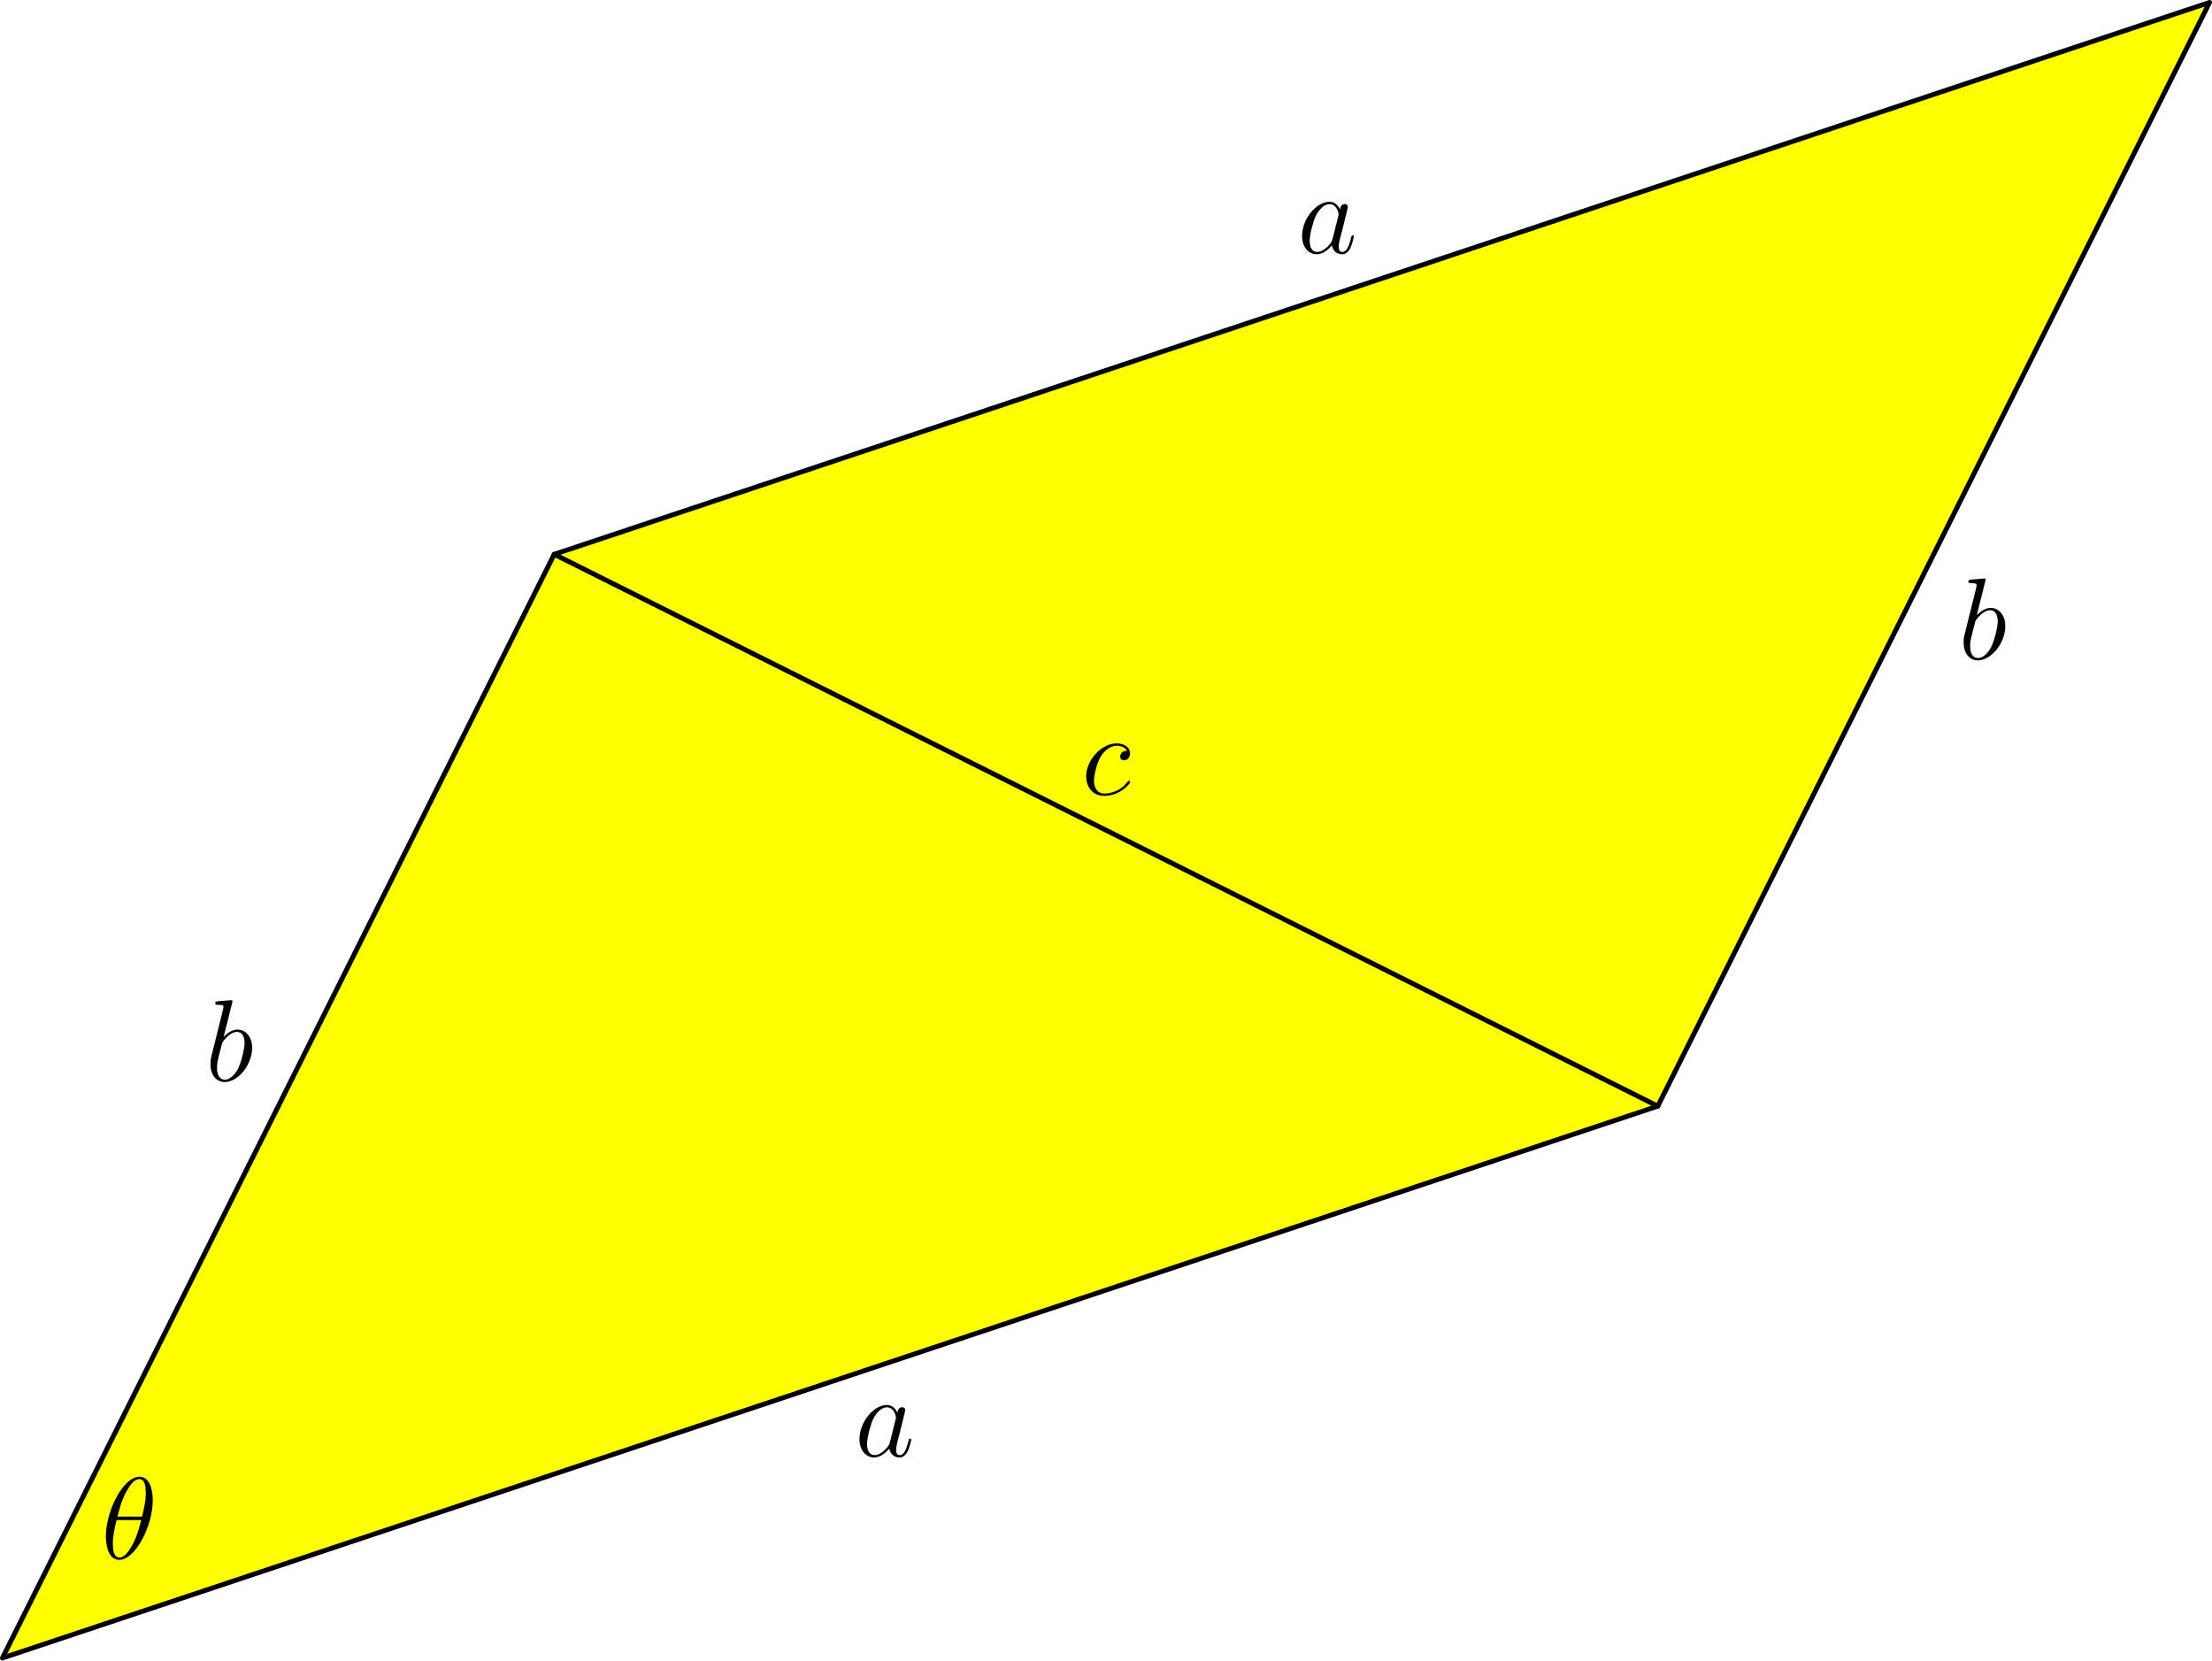
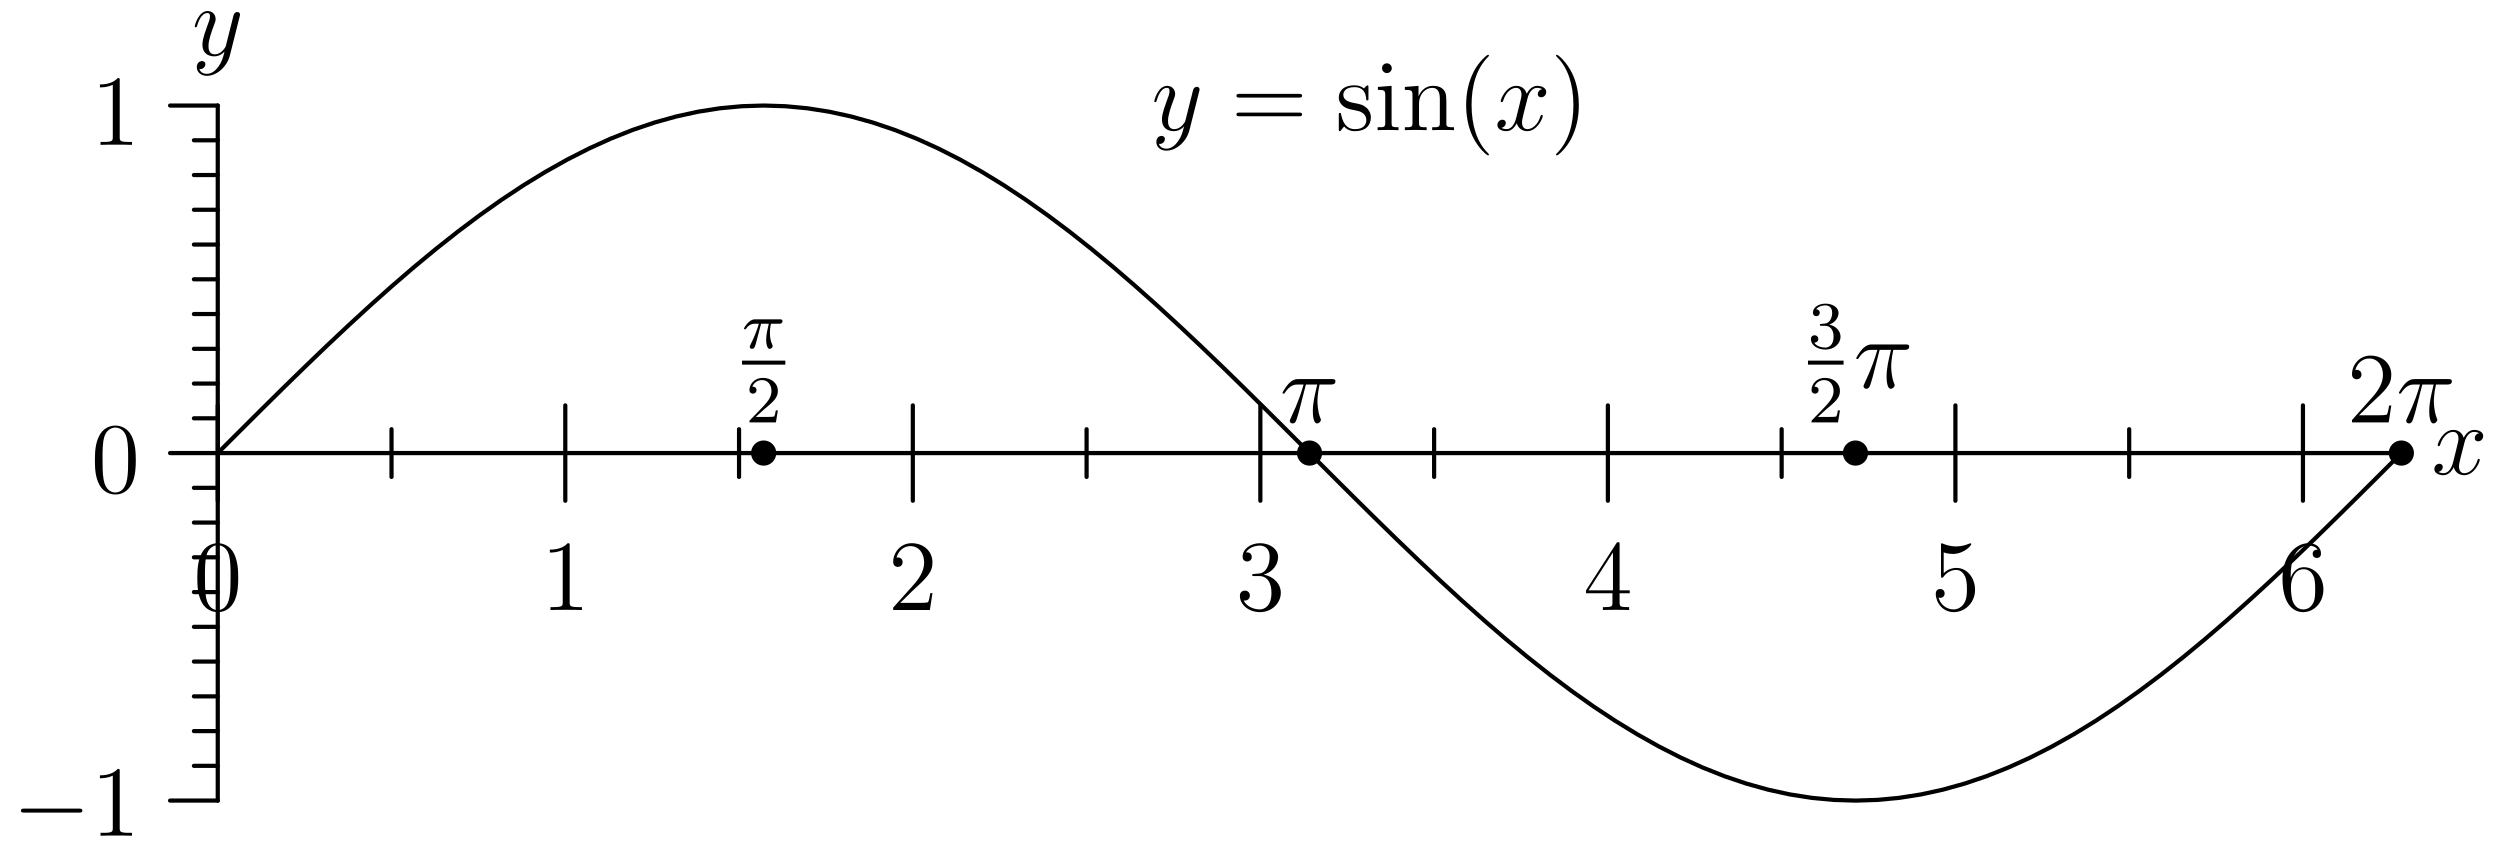
- <svg xmlns="http://www.w3.org/2000/svg" xmlns:xlink="http://www.w3.org/1999/xlink" version="1.1" width="227.272pt" height="170.579pt" viewBox="56.409 53.858 227.272 170.579">
+ <svg xmlns="http://www.w3.org/2000/svg" xmlns:xlink="http://www.w3.org/1999/xlink" version="1.1" width="297.384pt" height="101.965pt" viewBox="56.409 53.858 297.384 101.965">
  <defs>
-     <path id="g0-18" d="M5.296-6.013C5.296-7.233 4.914-8.416 3.933-8.416C2.26-8.416 .478-4.914 .478-2.283C.478-1.733 .598 .12 1.853 .12C3.479 .12 5.296-3.3 5.296-6.013ZM1.674-4.328C1.853-5.033 2.104-6.037 2.582-6.886C2.977-7.603 3.395-8.177 3.921-8.177C4.316-8.177 4.579-7.843 4.579-6.695C4.579-6.265 4.543-5.667 4.196-4.328H1.674ZM4.113-3.969C3.814-2.798 3.563-2.044 3.132-1.291C2.786-.681 2.367-.12 1.865-.12C1.494-.12 1.196-.406 1.196-1.59C1.196-2.367 1.387-3.18 1.578-3.969H4.113Z" />
-     <path id="g0-97" d="M3.599-1.423C3.539-1.219 3.539-1.196 3.371-.968C3.108-.634 2.582-.12 2.02-.12C1.53-.12 1.255-.562 1.255-1.267C1.255-1.925 1.626-3.264 1.853-3.766C2.26-4.603 2.821-5.033 3.288-5.033C4.077-5.033 4.232-4.053 4.232-3.957C4.232-3.945 4.196-3.79 4.184-3.766L3.599-1.423ZM4.364-4.483C4.232-4.794 3.909-5.272 3.288-5.272C1.937-5.272 .478-3.527 .478-1.757C.478-.574 1.172 .12 1.985 .12C2.642 .12 3.204-.395 3.539-.789C3.658-.084 4.22 .12 4.579 .12S5.224-.096 5.44-.526C5.631-.933 5.798-1.662 5.798-1.71C5.798-1.769 5.75-1.817 5.679-1.817C5.571-1.817 5.559-1.757 5.511-1.578C5.332-.873 5.105-.12 4.615-.12C4.268-.12 4.244-.43 4.244-.669C4.244-.944 4.28-1.076 4.388-1.542C4.471-1.841 4.531-2.104 4.627-2.451C5.069-4.244 5.177-4.674 5.177-4.746C5.177-4.914 5.045-5.045 4.866-5.045C4.483-5.045 4.388-4.627 4.364-4.483Z" />
-     <path id="g0-98" d="M2.762-7.998C2.774-8.046 2.798-8.118 2.798-8.177C2.798-8.297 2.678-8.297 2.654-8.297C2.642-8.297 2.212-8.261 1.997-8.237C1.793-8.225 1.614-8.201 1.399-8.189C1.112-8.165 1.028-8.153 1.028-7.938C1.028-7.819 1.148-7.819 1.267-7.819C1.877-7.819 1.877-7.711 1.877-7.592C1.877-7.508 1.781-7.161 1.733-6.946L1.447-5.798C1.327-5.32 .646-2.606 .598-2.391C.538-2.092 .538-1.889 .538-1.733C.538-.514 1.219 .12 1.997 .12C3.383 .12 4.818-1.662 4.818-3.395C4.818-4.495 4.196-5.272 3.3-5.272C2.678-5.272 2.116-4.758 1.889-4.519L2.762-7.998ZM2.008-.12C1.626-.12 1.207-.406 1.207-1.339C1.207-1.733 1.243-1.961 1.459-2.798C1.494-2.953 1.686-3.718 1.733-3.873C1.757-3.969 2.463-5.033 3.276-5.033C3.802-5.033 4.041-4.507 4.041-3.885C4.041-3.312 3.706-1.961 3.407-1.339C3.108-.693 2.558-.12 2.008-.12Z" />
-     <path id="g0-99" d="M4.674-4.495C4.447-4.495 4.34-4.495 4.172-4.352C4.101-4.292 3.969-4.113 3.969-3.921C3.969-3.682 4.148-3.539 4.376-3.539C4.663-3.539 4.985-3.778 4.985-4.256C4.985-4.83 4.435-5.272 3.61-5.272C2.044-5.272 .478-3.563 .478-1.865C.478-.825 1.124 .12 2.343 .12C3.969 .12 4.997-1.148 4.997-1.303C4.997-1.375 4.926-1.435 4.878-1.435C4.842-1.435 4.83-1.423 4.722-1.315C3.957-.299 2.821-.12 2.367-.12C1.542-.12 1.279-.837 1.279-1.435C1.279-1.853 1.482-3.013 1.913-3.826C2.224-4.388 2.869-5.033 3.622-5.033C3.778-5.033 4.435-5.009 4.674-4.495Z" />
+     <path id="g3-50" d="M2.248-1.626C2.375-1.745 2.71-2.008 2.837-2.12C3.332-2.574 3.802-3.013 3.802-3.738C3.802-4.686 3.005-5.3 2.008-5.3C1.052-5.3 .422-4.575 .422-3.866C.422-3.475 .733-3.419 .845-3.419C1.012-3.419 1.259-3.539 1.259-3.842C1.259-4.256 .861-4.256 .765-4.256C.996-4.838 1.53-5.037 1.921-5.037C2.662-5.037 3.045-4.407 3.045-3.738C3.045-2.909 2.463-2.303 1.522-1.339L.518-.303C.422-.215 .422-.199 .422 0H3.571L3.802-1.427H3.555C3.531-1.267 3.467-.869 3.371-.717C3.324-.654 2.718-.654 2.59-.654H1.172L2.248-1.626Z" />
+     <path id="g3-51" d="M2.016-2.662C2.646-2.662 3.045-2.2 3.045-1.363C3.045-.367 2.479-.072 2.056-.072C1.618-.072 1.02-.231 .741-.654C1.028-.654 1.227-.837 1.227-1.1C1.227-1.355 1.044-1.538 .789-1.538C.574-1.538 .351-1.403 .351-1.084C.351-.327 1.164 .167 2.072 .167C3.132 .167 3.873-.566 3.873-1.363C3.873-2.024 3.347-2.63 2.534-2.805C3.164-3.029 3.634-3.571 3.634-4.208S2.917-5.3 2.088-5.3C1.235-5.3 .59-4.838 .59-4.232C.59-3.937 .789-3.81 .996-3.81C1.243-3.81 1.403-3.985 1.403-4.216C1.403-4.511 1.148-4.623 .972-4.631C1.307-5.069 1.921-5.093 2.064-5.093C2.271-5.093 2.877-5.029 2.877-4.208C2.877-3.65 2.646-3.316 2.534-3.188C2.295-2.941 2.112-2.925 1.626-2.893C1.474-2.885 1.411-2.877 1.411-2.774C1.411-2.662 1.482-2.662 1.618-2.662H2.016Z" />
+     <path id="g1-25" d="M2.264-2.909H3.18C3.013-2.184 2.869-1.594 2.869-1.004C2.869-.948 2.869-.606 2.957-.319C3.061 .016 3.14 .08 3.284 .08C3.459 .08 3.642-.072 3.642-.263C3.642-.319 3.634-.335 3.602-.406C3.435-.773 3.316-1.156 3.316-1.809C3.316-1.993 3.316-2.327 3.435-2.909H4.4C4.527-2.909 4.615-2.909 4.694-2.973C4.79-3.061 4.814-3.164 4.814-3.212C4.814-3.435 4.615-3.435 4.479-3.435H1.602C1.435-3.435 1.132-3.435 .741-3.053C.454-2.766 .231-2.399 .231-2.343C.231-2.271 .287-2.248 .351-2.248C.43-2.248 .446-2.271 .494-2.335C.885-2.909 1.355-2.909 1.538-2.909H2C1.769-2.064 1.347-1.1 1.052-.518C.996-.399 .917-.239 .917-.167C.917 0 1.052 .08 1.18 .08C1.482 .08 1.562-.223 1.73-.877L2.264-2.909Z" />
+     <path id="g2-25" d="M3.096-4.507H4.447C4.125-3.168 3.921-2.295 3.921-1.339C3.921-1.172 3.921 .12 4.411 .12C4.663 .12 4.878-.108 4.878-.311C4.878-.371 4.878-.395 4.794-.574C4.471-1.399 4.471-2.427 4.471-2.511C4.471-2.582 4.471-3.431 4.722-4.507H6.061C6.217-4.507 6.611-4.507 6.611-4.89C6.611-5.153 6.384-5.153 6.169-5.153H2.236C1.961-5.153 1.554-5.153 1.004-4.567C.693-4.22 .311-3.587 .311-3.515S.371-3.419 .442-3.419C.526-3.419 .538-3.455 .598-3.527C1.219-4.507 1.841-4.507 2.14-4.507H2.821C2.558-3.61 2.26-2.57 1.279-.478C1.184-.287 1.184-.263 1.184-.191C1.184 .06 1.399 .12 1.506 .12C1.853 .12 1.949-.191 2.092-.693C2.283-1.303 2.283-1.327 2.403-1.805L3.096-4.507Z" />
+     <path id="g2-120" d="M5.667-4.878C5.284-4.806 5.141-4.519 5.141-4.292C5.141-4.005 5.368-3.909 5.535-3.909C5.894-3.909 6.145-4.22 6.145-4.543C6.145-5.045 5.571-5.272 5.069-5.272C4.34-5.272 3.933-4.555 3.826-4.328C3.551-5.224 2.809-5.272 2.594-5.272C1.375-5.272 .729-3.706 .729-3.443C.729-3.395 .777-3.335 .861-3.335C.956-3.335 .98-3.407 1.004-3.455C1.411-4.782 2.212-5.033 2.558-5.033C3.096-5.033 3.204-4.531 3.204-4.244C3.204-3.981 3.132-3.706 2.989-3.132L2.582-1.494C2.403-.777 2.056-.12 1.423-.12C1.363-.12 1.064-.12 .813-.275C1.243-.359 1.339-.717 1.339-.861C1.339-1.1 1.16-1.243 .933-1.243C.646-1.243 .335-.992 .335-.61C.335-.108 .897 .12 1.411 .12C1.985 .12 2.391-.335 2.642-.825C2.833-.12 3.431 .12 3.873 .12C5.093 .12 5.738-1.447 5.738-1.71C5.738-1.769 5.691-1.817 5.619-1.817C5.511-1.817 5.499-1.757 5.464-1.662C5.141-.61 4.447-.12 3.909-.12C3.491-.12 3.264-.43 3.264-.921C3.264-1.184 3.312-1.375 3.503-2.164L3.921-3.79C4.101-4.507 4.507-5.033 5.057-5.033C5.081-5.033 5.416-5.033 5.667-4.878Z" />
+     <path id="g2-121" d="M3.144 1.339C2.821 1.793 2.355 2.2 1.769 2.2C1.626 2.2 1.052 2.176 .873 1.626C.909 1.638 .968 1.638 .992 1.638C1.351 1.638 1.59 1.327 1.59 1.052S1.363 .681 1.184 .681C.992 .681 .574 .825 .574 1.411C.574 2.02 1.088 2.439 1.769 2.439C2.965 2.439 4.172 1.339 4.507 .012L5.679-4.651C5.691-4.71 5.715-4.782 5.715-4.854C5.715-5.033 5.571-5.153 5.392-5.153C5.284-5.153 5.033-5.105 4.937-4.746L4.053-1.231C3.993-1.016 3.993-.992 3.897-.861C3.658-.526 3.264-.12 2.69-.12C2.02-.12 1.961-.777 1.961-1.1C1.961-1.781 2.283-2.702 2.606-3.563C2.738-3.909 2.809-4.077 2.809-4.316C2.809-4.818 2.451-5.272 1.865-5.272C.765-5.272 .323-3.539 .323-3.443C.323-3.395 .371-3.335 .454-3.335C.562-3.335 .574-3.383 .622-3.551C.909-4.555 1.363-5.033 1.829-5.033C1.937-5.033 2.14-5.033 2.14-4.639C2.14-4.328 2.008-3.981 1.829-3.527C1.243-1.961 1.243-1.566 1.243-1.279C1.243-.143 2.056 .12 2.654 .12C3.001 .12 3.431 .012 3.85-.43L3.862-.418C3.682 .287 3.563 .753 3.144 1.339Z" />
+     <path id="g4-40" d="M3.885 2.905C3.885 2.869 3.885 2.845 3.682 2.642C2.487 1.435 1.817-.538 1.817-2.977C1.817-5.296 2.379-7.293 3.766-8.703C3.885-8.811 3.885-8.835 3.885-8.871C3.885-8.942 3.826-8.966 3.778-8.966C3.622-8.966 2.642-8.106 2.056-6.934C1.447-5.727 1.172-4.447 1.172-2.977C1.172-1.913 1.339-.49 1.961 .789C2.666 2.224 3.646 3.001 3.778 3.001C3.826 3.001 3.885 2.977 3.885 2.905Z" />
+     <path id="g4-41" d="M3.371-2.977C3.371-3.885 3.252-5.368 2.582-6.755C1.877-8.189 .897-8.966 .765-8.966C.717-8.966 .658-8.942 .658-8.871C.658-8.835 .658-8.811 .861-8.608C2.056-7.4 2.726-5.428 2.726-2.989C2.726-.669 2.164 1.327 .777 2.738C.658 2.845 .658 2.869 .658 2.905C.658 2.977 .717 3.001 .765 3.001C.921 3.001 1.901 2.14 2.487 .968C3.096-.251 3.371-1.542 3.371-2.977Z" />
+     <path id="g4-48" d="M5.356-3.826C5.356-4.818 5.296-5.786 4.866-6.695C4.376-7.687 3.515-7.95 2.929-7.95C2.236-7.95 1.387-7.603 .944-6.611C.61-5.858 .49-5.117 .49-3.826C.49-2.666 .574-1.793 1.004-.944C1.47-.036 2.295 .251 2.917 .251C3.957 .251 4.555-.371 4.902-1.064C5.332-1.961 5.356-3.132 5.356-3.826ZM2.917 .012C2.534 .012 1.757-.203 1.53-1.506C1.399-2.224 1.399-3.132 1.399-3.969C1.399-4.949 1.399-5.834 1.59-6.539C1.793-7.34 2.403-7.711 2.917-7.711C3.371-7.711 4.065-7.436 4.292-6.408C4.447-5.727 4.447-4.782 4.447-3.969C4.447-3.168 4.447-2.26 4.316-1.53C4.089-.215 3.335 .012 2.917 .012Z" />
+     <path id="g4-49" d="M3.443-7.663C3.443-7.938 3.443-7.95 3.204-7.95C2.917-7.627 2.319-7.185 1.088-7.185V-6.838C1.363-6.838 1.961-6.838 2.618-7.149V-.921C2.618-.49 2.582-.347 1.53-.347H1.16V0C1.482-.024 2.642-.024 3.037-.024S4.579-.024 4.902 0V-.347H4.531C3.479-.347 3.443-.49 3.443-.921V-7.663Z" />
+     <path id="g4-50" d="M5.26-2.008H4.997C4.961-1.805 4.866-1.148 4.746-.956C4.663-.849 3.981-.849 3.622-.849H1.411C1.733-1.124 2.463-1.889 2.774-2.176C4.591-3.85 5.26-4.471 5.26-5.655C5.26-7.03 4.172-7.95 2.786-7.95S.586-6.767 .586-5.738C.586-5.129 1.112-5.129 1.148-5.129C1.399-5.129 1.71-5.308 1.71-5.691C1.71-6.025 1.482-6.253 1.148-6.253C1.04-6.253 1.016-6.253 .98-6.241C1.207-7.054 1.853-7.603 2.63-7.603C3.646-7.603 4.268-6.755 4.268-5.655C4.268-4.639 3.682-3.754 3.001-2.989L.586-.287V0H4.949L5.26-2.008Z" />
+     <path id="g4-51" d="M2.2-4.292C1.997-4.28 1.949-4.268 1.949-4.16C1.949-4.041 2.008-4.041 2.224-4.041H2.774C3.79-4.041 4.244-3.204 4.244-2.056C4.244-.49 3.431-.072 2.845-.072C2.271-.072 1.291-.347 .944-1.136C1.327-1.076 1.674-1.291 1.674-1.722C1.674-2.068 1.423-2.307 1.088-2.307C.801-2.307 .49-2.14 .49-1.686C.49-.622 1.554 .251 2.881 .251C4.304 .251 5.356-.837 5.356-2.044C5.356-3.144 4.471-4.005 3.324-4.208C4.364-4.507 5.033-5.38 5.033-6.312C5.033-7.257 4.053-7.95 2.893-7.95C1.698-7.95 .813-7.221 .813-6.348C.813-5.87 1.184-5.774 1.363-5.774C1.614-5.774 1.901-5.954 1.901-6.312C1.901-6.695 1.614-6.862 1.351-6.862C1.279-6.862 1.255-6.862 1.219-6.85C1.674-7.663 2.798-7.663 2.857-7.663C3.252-7.663 4.029-7.484 4.029-6.312C4.029-6.085 3.993-5.416 3.646-4.902C3.288-4.376 2.881-4.34 2.558-4.328L2.2-4.292Z" />
+     <path id="g4-52" d="M4.316-7.783C4.316-8.01 4.316-8.07 4.148-8.07C4.053-8.07 4.017-8.07 3.921-7.926L.323-2.343V-1.997H3.467V-.909C3.467-.466 3.443-.347 2.57-.347H2.331V0C2.606-.024 3.551-.024 3.885-.024S5.177-.024 5.452 0V-.347H5.212C4.352-.347 4.316-.466 4.316-.909V-1.997H5.523V-2.343H4.316V-7.783ZM3.527-6.85V-2.343H.622L3.527-6.85Z" />
+     <path id="g4-53" d="M1.53-6.85C2.044-6.683 2.463-6.671 2.594-6.671C3.945-6.671 4.806-7.663 4.806-7.831C4.806-7.878 4.782-7.938 4.71-7.938C4.686-7.938 4.663-7.938 4.555-7.89C3.885-7.603 3.312-7.568 3.001-7.568C2.212-7.568 1.65-7.807 1.423-7.902C1.339-7.938 1.315-7.938 1.303-7.938C1.207-7.938 1.207-7.867 1.207-7.675V-4.125C1.207-3.909 1.207-3.838 1.351-3.838C1.411-3.838 1.423-3.85 1.542-3.993C1.877-4.483 2.439-4.77 3.037-4.77C3.67-4.77 3.981-4.184 4.077-3.981C4.28-3.515 4.292-2.929 4.292-2.475S4.292-1.339 3.957-.801C3.694-.371 3.228-.072 2.702-.072C1.913-.072 1.136-.61 .921-1.482C.98-1.459 1.052-1.447 1.112-1.447C1.315-1.447 1.638-1.566 1.638-1.973C1.638-2.307 1.411-2.499 1.112-2.499C.897-2.499 .586-2.391 .586-1.925C.586-.909 1.399 .251 2.726 .251C4.077 .251 5.26-.885 5.26-2.403C5.26-3.826 4.304-5.009 3.049-5.009C2.367-5.009 1.841-4.71 1.53-4.376V-6.85Z" />
+     <path id="g4-54" d="M1.47-4.16C1.47-7.185 2.941-7.663 3.587-7.663C4.017-7.663 4.447-7.532 4.674-7.173C4.531-7.173 4.077-7.173 4.077-6.683C4.077-6.42 4.256-6.193 4.567-6.193C4.866-6.193 5.069-6.372 5.069-6.719C5.069-7.34 4.615-7.95 3.575-7.95C2.068-7.95 .49-6.408 .49-3.778C.49-.49 1.925 .251 2.941 .251C4.244 .251 5.356-.885 5.356-2.439C5.356-4.029 4.244-5.093 3.049-5.093C1.985-5.093 1.59-4.172 1.47-3.838V-4.16ZM2.941-.072C2.188-.072 1.829-.741 1.722-.992C1.614-1.303 1.494-1.889 1.494-2.726C1.494-3.67 1.925-4.854 3.001-4.854C3.658-4.854 4.005-4.411 4.184-4.005C4.376-3.563 4.376-2.965 4.376-2.451C4.376-1.841 4.376-1.303 4.148-.849C3.85-.275 3.419-.072 2.941-.072Z" />
+     <path id="g4-61" d="M8.07-3.873C8.237-3.873 8.452-3.873 8.452-4.089C8.452-4.316 8.249-4.316 8.07-4.316H1.028C.861-4.316 .646-4.316 .646-4.101C.646-3.873 .849-3.873 1.028-3.873H8.07ZM8.07-1.65C8.237-1.65 8.452-1.65 8.452-1.865C8.452-2.092 8.249-2.092 8.07-2.092H1.028C.861-2.092 .646-2.092 .646-1.877C.646-1.65 .849-1.65 1.028-1.65H8.07Z" />
+     <path id="g4-105" d="M2.08-7.364C2.08-7.675 1.829-7.95 1.494-7.95C1.184-7.95 .921-7.699 .921-7.376C.921-7.018 1.207-6.791 1.494-6.791C1.865-6.791 2.08-7.101 2.08-7.364ZM.43-5.141V-4.794C1.196-4.794 1.303-4.722 1.303-4.136V-.885C1.303-.347 1.172-.347 .395-.347V0C.729-.024 1.303-.024 1.65-.024C1.781-.024 2.475-.024 2.881 0V-.347C2.104-.347 2.056-.406 2.056-.873V-5.272L.43-5.141Z" />
+     <path id="g4-110" d="M5.32-2.905C5.32-4.017 5.32-4.352 5.045-4.734C4.698-5.2 4.136-5.272 3.73-5.272C2.57-5.272 2.116-4.28 2.02-4.041H2.008V-5.272L.383-5.141V-4.794C1.196-4.794 1.291-4.71 1.291-4.125V-.885C1.291-.347 1.16-.347 .383-.347V0C.693-.024 1.339-.024 1.674-.024C2.02-.024 2.666-.024 2.977 0V-.347C2.212-.347 2.068-.347 2.068-.885V-3.108C2.068-4.364 2.893-5.033 3.634-5.033S4.543-4.423 4.543-3.694V-.885C4.543-.347 4.411-.347 3.634-.347V0C3.945-.024 4.591-.024 4.926-.024C5.272-.024 5.918-.024 6.229 0V-.347C5.631-.347 5.332-.347 5.32-.705V-2.905Z" />
+     <path id="g4-115" d="M3.921-5.057C3.921-5.272 3.921-5.332 3.802-5.332C3.706-5.332 3.479-5.069 3.395-4.961C3.025-5.26 2.654-5.332 2.271-5.332C.825-5.332 .395-4.543 .395-3.885C.395-3.754 .395-3.335 .849-2.917C1.231-2.582 1.638-2.499 2.188-2.391C2.845-2.26 3.001-2.224 3.3-1.985C3.515-1.805 3.67-1.542 3.67-1.207C3.67-.693 3.371-.12 2.319-.12C1.53-.12 .956-.574 .693-1.769C.646-1.985 .646-1.997 .634-2.008C.61-2.056 .562-2.056 .526-2.056C.395-2.056 .395-1.997 .395-1.781V-.155C.395 .06 .395 .12 .514 .12C.574 .12 .586 .108 .789-.143C.849-.227 .849-.251 1.028-.442C1.482 .12 2.128 .12 2.331 .12C3.587 .12 4.208-.574 4.208-1.518C4.208-2.164 3.814-2.546 3.706-2.654C3.276-3.025 2.953-3.096 2.164-3.24C1.805-3.312 .933-3.479 .933-4.196C.933-4.567 1.184-5.117 2.26-5.117C3.563-5.117 3.634-4.005 3.658-3.634C3.67-3.539 3.754-3.539 3.79-3.539C3.921-3.539 3.921-3.599 3.921-3.814V-5.057Z" />
+     <path id="g0-0" d="M7.878-2.75C8.082-2.75 8.297-2.75 8.297-2.989S8.082-3.228 7.878-3.228H1.411C1.207-3.228 .992-3.228 .992-2.989S1.207-2.75 1.411-2.75H7.878Z" />
  </defs>
  <g id="page1">
-     <g transform="matrix(0.996264 0 0 0.996264 56.6594 224.187)">
-       <path d="M 0 0L 170.717 -56.906L 227.622 -170.717L 56.906 -113.811L 0 0Z" fill="#ffff00" />
-     </g>
-     <g transform="matrix(0.996264 0 0 0.996264 56.6594 224.187)">
-       <path d="M 0 0L 170.717 -56.906L 227.622 -170.717L 56.906 -113.811L 0 0Z" fill="none" stroke="#000000" stroke-linecap="round" stroke-linejoin="round" stroke-miterlimit="10.037" stroke-width="0.502" />
-     </g>
-     <g transform="matrix(0.996264 0 0 0.996264 56.6594 224.187)">
-       <path d="M 170.717 -56.906L 56.906 -113.811" fill="none" stroke="#000000" stroke-linecap="round" stroke-linejoin="round" stroke-miterlimit="10.037" stroke-width="0.502" />
-     </g>
-     <use x="144.239" y="203.464" xlink:href="#g0-97" />
-     <use x="189.715" y="79.859" xlink:href="#g0-97" />
-     <use x="77.497" y="164.898" xlink:href="#g0-98" />
-     <use x="257.625" y="121.579" xlink:href="#g0-98" />
-     <use x="167.53" y="135.501" xlink:href="#g0-99" />
-     <use x="66.808" y="213.983" xlink:href="#g0-18" />
+     <g>
+       <g transform="matrix(0.996264 0 0 0.996264 82.3123 107.752)">
+         <path d="M 0 41.495L 0 -41.495" fill="none" stroke="#000000" stroke-linecap="round" stroke-linejoin="round" stroke-miterlimit="10.037" stroke-width="0.502" />
+       </g>
+     </g>
+     <g>
+       <g transform="matrix(0.996264 0 0 0.996264 82.3123 107.752)">
+         <path d="M 0 41.495L -5.691 41.495" fill="none" stroke="#000000" stroke-linecap="round" stroke-linejoin="round" stroke-miterlimit="10.037" stroke-width="0.502" />
+       </g>
+     </g>
+     <g>
+       <g transform="matrix(0.996264 0 0 0.996264 82.3123 107.752)">
+         <path d="M 0 0L -5.691 -0" fill="none" stroke="#000000" stroke-linecap="round" stroke-linejoin="round" stroke-miterlimit="10.037" stroke-width="0.502" />
+       </g>
+     </g>
+     <g>
+       <g transform="matrix(0.996264 0 0 0.996264 82.3123 107.752)">
+         <path d="M 0 -41.495L -5.691 -41.495" fill="none" stroke="#000000" stroke-linecap="round" stroke-linejoin="round" stroke-miterlimit="10.037" stroke-width="0.502" />
+       </g>
+     </g>
+     <g>
+       <g transform="matrix(0.996264 0 0 0.996264 82.3123 107.752)">
+         <path d="M 0 37.346L -2.845 37.346" fill="none" stroke="#000000" stroke-linecap="round" stroke-linejoin="round" stroke-miterlimit="10.037" stroke-width="0.502" />
+       </g>
+     </g>
+     <g>
+       <g transform="matrix(0.996264 0 0 0.996264 82.3123 107.752)">
+         <path d="M 0 33.196L -2.845 33.196" fill="none" stroke="#000000" stroke-linecap="round" stroke-linejoin="round" stroke-miterlimit="10.037" stroke-width="0.502" />
+       </g>
+     </g>
+     <g>
+       <g transform="matrix(0.996264 0 0 0.996264 82.3123 107.752)">
+         <path d="M 0 29.047L -2.845 29.047" fill="none" stroke="#000000" stroke-linecap="round" stroke-linejoin="round" stroke-miterlimit="10.037" stroke-width="0.502" />
+       </g>
+     </g>
+     <g>
+       <g transform="matrix(0.996264 0 0 0.996264 82.3123 107.752)">
+         <path d="M 0 24.897L -2.845 24.897" fill="none" stroke="#000000" stroke-linecap="round" stroke-linejoin="round" stroke-miterlimit="10.037" stroke-width="0.502" />
+       </g>
+     </g>
+     <g>
+       <g transform="matrix(0.996264 0 0 0.996264 82.3123 107.752)">
+         <path d="M 0 20.747L -2.845 20.747" fill="none" stroke="#000000" stroke-linecap="round" stroke-linejoin="round" stroke-miterlimit="10.037" stroke-width="0.502" />
+       </g>
+     </g>
+     <g>
+       <g transform="matrix(0.996264 0 0 0.996264 82.3123 107.752)">
+         <path d="M 0 16.598L -2.845 16.598" fill="none" stroke="#000000" stroke-linecap="round" stroke-linejoin="round" stroke-miterlimit="10.037" stroke-width="0.502" />
+       </g>
+     </g>
+     <g>
+       <g transform="matrix(0.996264 0 0 0.996264 82.3123 107.752)">
+         <path d="M 0 12.448L -2.845 12.448" fill="none" stroke="#000000" stroke-linecap="round" stroke-linejoin="round" stroke-miterlimit="10.037" stroke-width="0.502" />
+       </g>
+     </g>
+     <g>
+       <g transform="matrix(0.996264 0 0 0.996264 82.3123 107.752)">
+         <path d="M 0 8.299L -2.845 8.299" fill="none" stroke="#000000" stroke-linecap="round" stroke-linejoin="round" stroke-miterlimit="10.037" stroke-width="0.502" />
+       </g>
+     </g>
+     <g>
+       <g transform="matrix(0.996264 0 0 0.996264 82.3123 107.752)">
+         <path d="M 0 4.149L -2.845 4.149" fill="none" stroke="#000000" stroke-linecap="round" stroke-linejoin="round" stroke-miterlimit="10.037" stroke-width="0.502" />
+       </g>
+     </g>
+     <g>
+       <g transform="matrix(0.996264 0 0 0.996264 82.3123 107.752)">
+         <path d="M 0 -4.149L -2.845 -4.149" fill="none" stroke="#000000" stroke-linecap="round" stroke-linejoin="round" stroke-miterlimit="10.037" stroke-width="0.502" />
+       </g>
+     </g>
+     <g>
+       <g transform="matrix(0.996264 0 0 0.996264 82.3123 107.752)">
+         <path d="M 0 -8.299L -2.845 -8.299" fill="none" stroke="#000000" stroke-linecap="round" stroke-linejoin="round" stroke-miterlimit="10.037" stroke-width="0.502" />
+       </g>
+     </g>
+     <g>
+       <g transform="matrix(0.996264 0 0 0.996264 82.3123 107.752)">
+         <path d="M 0 -12.448L -2.845 -12.448" fill="none" stroke="#000000" stroke-linecap="round" stroke-linejoin="round" stroke-miterlimit="10.037" stroke-width="0.502" />
+       </g>
+     </g>
+     <g>
+       <g transform="matrix(0.996264 0 0 0.996264 82.3123 107.752)">
+         <path d="M 0 -16.598L -2.845 -16.598" fill="none" stroke="#000000" stroke-linecap="round" stroke-linejoin="round" stroke-miterlimit="10.037" stroke-width="0.502" />
+       </g>
+     </g>
+     <g>
+       <g transform="matrix(0.996264 0 0 0.996264 82.3123 107.752)">
+         <path d="M 0 -20.747L -2.845 -20.747" fill="none" stroke="#000000" stroke-linecap="round" stroke-linejoin="round" stroke-miterlimit="10.037" stroke-width="0.502" />
+       </g>
+     </g>
+     <g>
+       <g transform="matrix(0.996264 0 0 0.996264 82.3123 107.752)">
+         <path d="M 0 -24.897L -2.845 -24.897" fill="none" stroke="#000000" stroke-linecap="round" stroke-linejoin="round" stroke-miterlimit="10.037" stroke-width="0.502" />
+       </g>
+     </g>
+     <g>
+       <g transform="matrix(0.996264 0 0 0.996264 82.3123 107.752)">
+         <path d="M 0 -29.047L -2.845 -29.047" fill="none" stroke="#000000" stroke-linecap="round" stroke-linejoin="round" stroke-miterlimit="10.037" stroke-width="0.502" />
+       </g>
+     </g>
+     <g>
+       <g transform="matrix(0.996264 0 0 0.996264 82.3123 107.752)">
+         <path d="M 0 -33.196L -2.845 -33.196" fill="none" stroke="#000000" stroke-linecap="round" stroke-linejoin="round" stroke-miterlimit="10.037" stroke-width="0.502" />
+       </g>
+     </g>
+     <g>
+       <g transform="matrix(0.996264 0 0 0.996264 82.3123 107.752)">
+         <path d="M 0 -37.346L -2.845 -37.346" fill="none" stroke="#000000" stroke-linecap="round" stroke-linejoin="round" stroke-miterlimit="10.037" stroke-width="0.502" />
+       </g>
+     </g>
+     <use x="57.909" y="153.272" xlink:href="#g0-0" />
+     <use x="67.207" y="153.272" xlink:href="#g4-49" />
+     <use x="67.207" y="112.43" xlink:href="#g4-48" />
+     <use x="67.207" y="71.09" xlink:href="#g4-49" />
+     <g>
+       <g transform="matrix(0.996264 0 0 0.996264 82.3123 107.752)">
+         <path d="M -5.78917e-13 -0L 260.721 0" fill="none" stroke="#000000" stroke-linecap="round" stroke-linejoin="round" stroke-miterlimit="10.037" stroke-width="0.502" />
+       </g>
+     </g>
+     <g>
+       <g transform="matrix(0.996264 0 0 0.996264 82.3123 107.752)">
+         <path d="M 9.82014e-29 -5.691L 9.82014e-29 5.691" fill="none" stroke="#000000" stroke-linecap="round" stroke-linejoin="round" stroke-miterlimit="10.037" stroke-width="0.502" />
+       </g>
+     </g>
+     <g>
+       <g transform="matrix(0.996264 0 0 0.996264 82.3123 107.752)">
+         <path d="M 41.495 -5.691L 41.495 5.691" fill="none" stroke="#000000" stroke-linecap="round" stroke-linejoin="round" stroke-miterlimit="10.037" stroke-width="0.502" />
+       </g>
+     </g>
+     <g>
+       <g transform="matrix(0.996264 0 0 0.996264 82.3123 107.752)">
+         <path d="M 82.99 -5.691L 82.99 5.691" fill="none" stroke="#000000" stroke-linecap="round" stroke-linejoin="round" stroke-miterlimit="10.037" stroke-width="0.502" />
+       </g>
+     </g>
+     <g>
+       <g transform="matrix(0.996264 0 0 0.996264 82.3123 107.752)">
+         <path d="M 124.485 -5.691L 124.485 5.691" fill="none" stroke="#000000" stroke-linecap="round" stroke-linejoin="round" stroke-miterlimit="10.037" stroke-width="0.502" />
+       </g>
+     </g>
+     <g>
+       <g transform="matrix(0.996264 0 0 0.996264 82.3123 107.752)">
+         <path d="M 165.98 -5.691L 165.98 5.691" fill="none" stroke="#000000" stroke-linecap="round" stroke-linejoin="round" stroke-miterlimit="10.037" stroke-width="0.502" />
+       </g>
+     </g>
+     <g>
+       <g transform="matrix(0.996264 0 0 0.996264 82.3123 107.752)">
+         <path d="M 207.475 -5.691L 207.475 5.691" fill="none" stroke="#000000" stroke-linecap="round" stroke-linejoin="round" stroke-miterlimit="10.037" stroke-width="0.502" />
+       </g>
+     </g>
+     <g>
+       <g transform="matrix(0.996264 0 0 0.996264 82.3123 107.752)">
+         <path d="M 248.97 -5.691L 248.97 5.691" fill="none" stroke="#000000" stroke-linecap="round" stroke-linejoin="round" stroke-miterlimit="10.037" stroke-width="0.502" />
+       </g>
+     </g>
+     <g>
+       <g transform="matrix(0.996264 0 0 0.996264 82.3123 107.752)">
+         <path d="M 20.747 -2.845L 20.747 2.845" fill="none" stroke="#000000" stroke-linecap="round" stroke-linejoin="round" stroke-miterlimit="10.037" stroke-width="0.502" />
+       </g>
+     </g>
+     <g>
+       <g transform="matrix(0.996264 0 0 0.996264 82.3123 107.752)">
+         <path d="M 62.242 -2.845L 62.242 2.845" fill="none" stroke="#000000" stroke-linecap="round" stroke-linejoin="round" stroke-miterlimit="10.037" stroke-width="0.502" />
+       </g>
+     </g>
+     <g>
+       <g transform="matrix(0.996264 0 0 0.996264 82.3123 107.752)">
+         <path d="M 103.738 -2.845L 103.738 2.845" fill="none" stroke="#000000" stroke-linecap="round" stroke-linejoin="round" stroke-miterlimit="10.037" stroke-width="0.502" />
+       </g>
+     </g>
+     <g>
+       <g transform="matrix(0.996264 0 0 0.996264 82.3123 107.752)">
+         <path d="M 145.233 -2.845L 145.233 2.845" fill="none" stroke="#000000" stroke-linecap="round" stroke-linejoin="round" stroke-miterlimit="10.037" stroke-width="0.502" />
+       </g>
+     </g>
+     <g>
+       <g transform="matrix(0.996264 0 0 0.996264 82.3123 107.752)">
+         <path d="M 186.728 -2.845L 186.728 2.845" fill="none" stroke="#000000" stroke-linecap="round" stroke-linejoin="round" stroke-miterlimit="10.037" stroke-width="0.502" />
+       </g>
+     </g>
+     <g>
+       <g transform="matrix(0.996264 0 0 0.996264 82.3123 107.752)">
+         <path d="M 228.223 -2.845L 228.223 2.845" fill="none" stroke="#000000" stroke-linecap="round" stroke-linejoin="round" stroke-miterlimit="10.037" stroke-width="0.502" />
+       </g>
+     </g>
+     <use x="79.39" y="126.423" xlink:href="#g4-48" />
+     <use x="120.73" y="126.423" xlink:href="#g4-49" />
+     <use x="162.07" y="126.423" xlink:href="#g4-50" />
+     <use x="203.41" y="126.423" xlink:href="#g4-51" />
+     <use x="244.75" y="126.423" xlink:href="#g4-52" />
+     <use x="286.09" y="126.423" xlink:href="#g4-53" />
+     <use x="327.43" y="126.423" xlink:href="#g4-54" />
+     <g transform="matrix(0.996264 0 0 0.996264 82.3123 107.752)">
+       <path d="M 0 0L 2.607 -2.605L 5.214 -5.201L 7.822 -7.775L 10.429 -10.319L 13.036 -12.823L 15.643 -15.275L 18.25 -17.668L 20.858 -19.99L 23.465 -22.234L 26.072 -24.39L 28.679 -26.45L 31.287 -28.405L 33.894 -30.249L 36.501 -31.973L 39.108 -33.57L 41.715 -35.035L 44.323 -36.362L 46.93 -37.546L 49.537 -38.581L 52.144 -39.464L 54.751 -40.191L 57.359 -40.76L 59.966 -41.168L 62.573 -41.413L 65.18 -41.495L 67.787 -41.413L 70.395 -41.168L 73.002 -40.76L 75.609 -40.191L 78.216 -39.464L 80.823 -38.581L 83.431 -37.546L 86.038 -36.362L 88.645 -35.035L 91.252 -33.57L 93.859 -31.973L 96.467 -30.249L 99.074 -28.405L 101.681 -26.45L 104.288 -24.39L 106.896 -22.234L 109.503 -19.99L 112.11 -17.668L 114.717 -15.275L 117.324 -12.823L 119.932 -10.319L 122.539 -7.775L 125.146 -5.201L 127.753 -2.605L 130.36 -5.08167e-15L 132.968 2.605L 135.575 5.201L 138.182 7.775L 140.789 10.319L 143.397 12.823L 146.004 15.275L 148.611 17.668L 151.218 19.99L 153.825 22.234L 156.433 24.39L 159.04 26.45L 161.647 28.405L 164.254 30.249L 166.861 31.973L 169.469 33.57L 172.076 35.035L 174.683 36.362L 177.29 37.546L 179.897 38.581L 182.505 39.464L 185.112 40.191L 187.719 40.76L 190.326 41.168L 192.933 41.413L 195.541 41.495L 198.148 41.413L 200.755 41.168L 203.362 40.76L 205.97 40.191L 208.577 39.464L 211.184 38.581L 213.791 37.546L 216.398 36.362L 219.006 35.035L 221.613 33.57L 224.22 31.973L 226.827 30.249L 229.434 28.405L 232.042 26.45L 234.649 24.39L 237.256 22.234L 239.863 19.99L 242.47 17.668L 245.078 15.275L 247.685 12.823L 250.292 10.319L 252.899 7.775L 255.506 5.201L 258.114 2.605L 260.721 1.01633e-14" fill="none" stroke="#000000" stroke-linecap="round" stroke-linejoin="round" stroke-miterlimit="10.037" stroke-width="0.502" />
+     </g>
+     <use x="345.65" y="110.266" xlink:href="#g2-120" />
+     <use x="79.248" y="60.441" xlink:href="#g2-121" />
+     <g transform="matrix(0.996264 0 0 0.996264 82.3123 107.752)">
+       <circle cx="260.721" cy="-0" fill="#000000" r="1.506" />
+     </g>
+     <use x="335.602" y="104.106" xlink:href="#g4-50" />
+     <use x="341.455" y="104.106" xlink:href="#g2-25" />
+     <g transform="matrix(0.996264 0 0 0.996264 82.3123 107.752)">
+       <circle cx="130.36" cy="-0" fill="#000000" r="1.506" />
+     </g>
+     <use x="208.655" y="104.106" xlink:href="#g2-25" />
+     <g transform="matrix(0.996264 0 0 0.996264 82.3123 107.752)">
+       <circle cx="65.18" cy="-0" fill="#000000" r="1.506" />
+     </g>
+     <use x="144.678" y="95.276" xlink:href="#g1-25" />
+     <rect x="144.678" y="96.755" height=".478" width="5.149" />
+     <use x="145.136" y="104.106" xlink:href="#g3-50" />
+     <g transform="matrix(0.996264 0 0 0.996264 82.3123 107.752)">
+       <circle cx="195.541" cy="-0" fill="#000000" r="1.506" />
+     </g>
+     <use x="271.475" y="95.276" xlink:href="#g3-51" />
+     <rect x="271.475" y="96.755" height=".478" width="4.234" />
+     <use x="271.475" y="104.106" xlink:href="#g3-50" />
+     <use x="276.904" y="99.983" xlink:href="#g2-25" />
+     <use x="193.387" y="69.341" xlink:href="#g2-121" />
+     <use x="202.844" y="69.341" xlink:href="#g4-61" />
+     <use x="215.27" y="69.341" xlink:href="#g4-115" />
+     <use x="219.887" y="69.341" xlink:href="#g4-105" />
+     <use x="223.139" y="69.341" xlink:href="#g4-110" />
+     <use x="229.642" y="69.341" xlink:href="#g4-40" />
+     <use x="234.194" y="69.341" xlink:href="#g2-120" />
+     <use x="240.846" y="69.341" xlink:href="#g4-41" />
  </g>
</svg>
